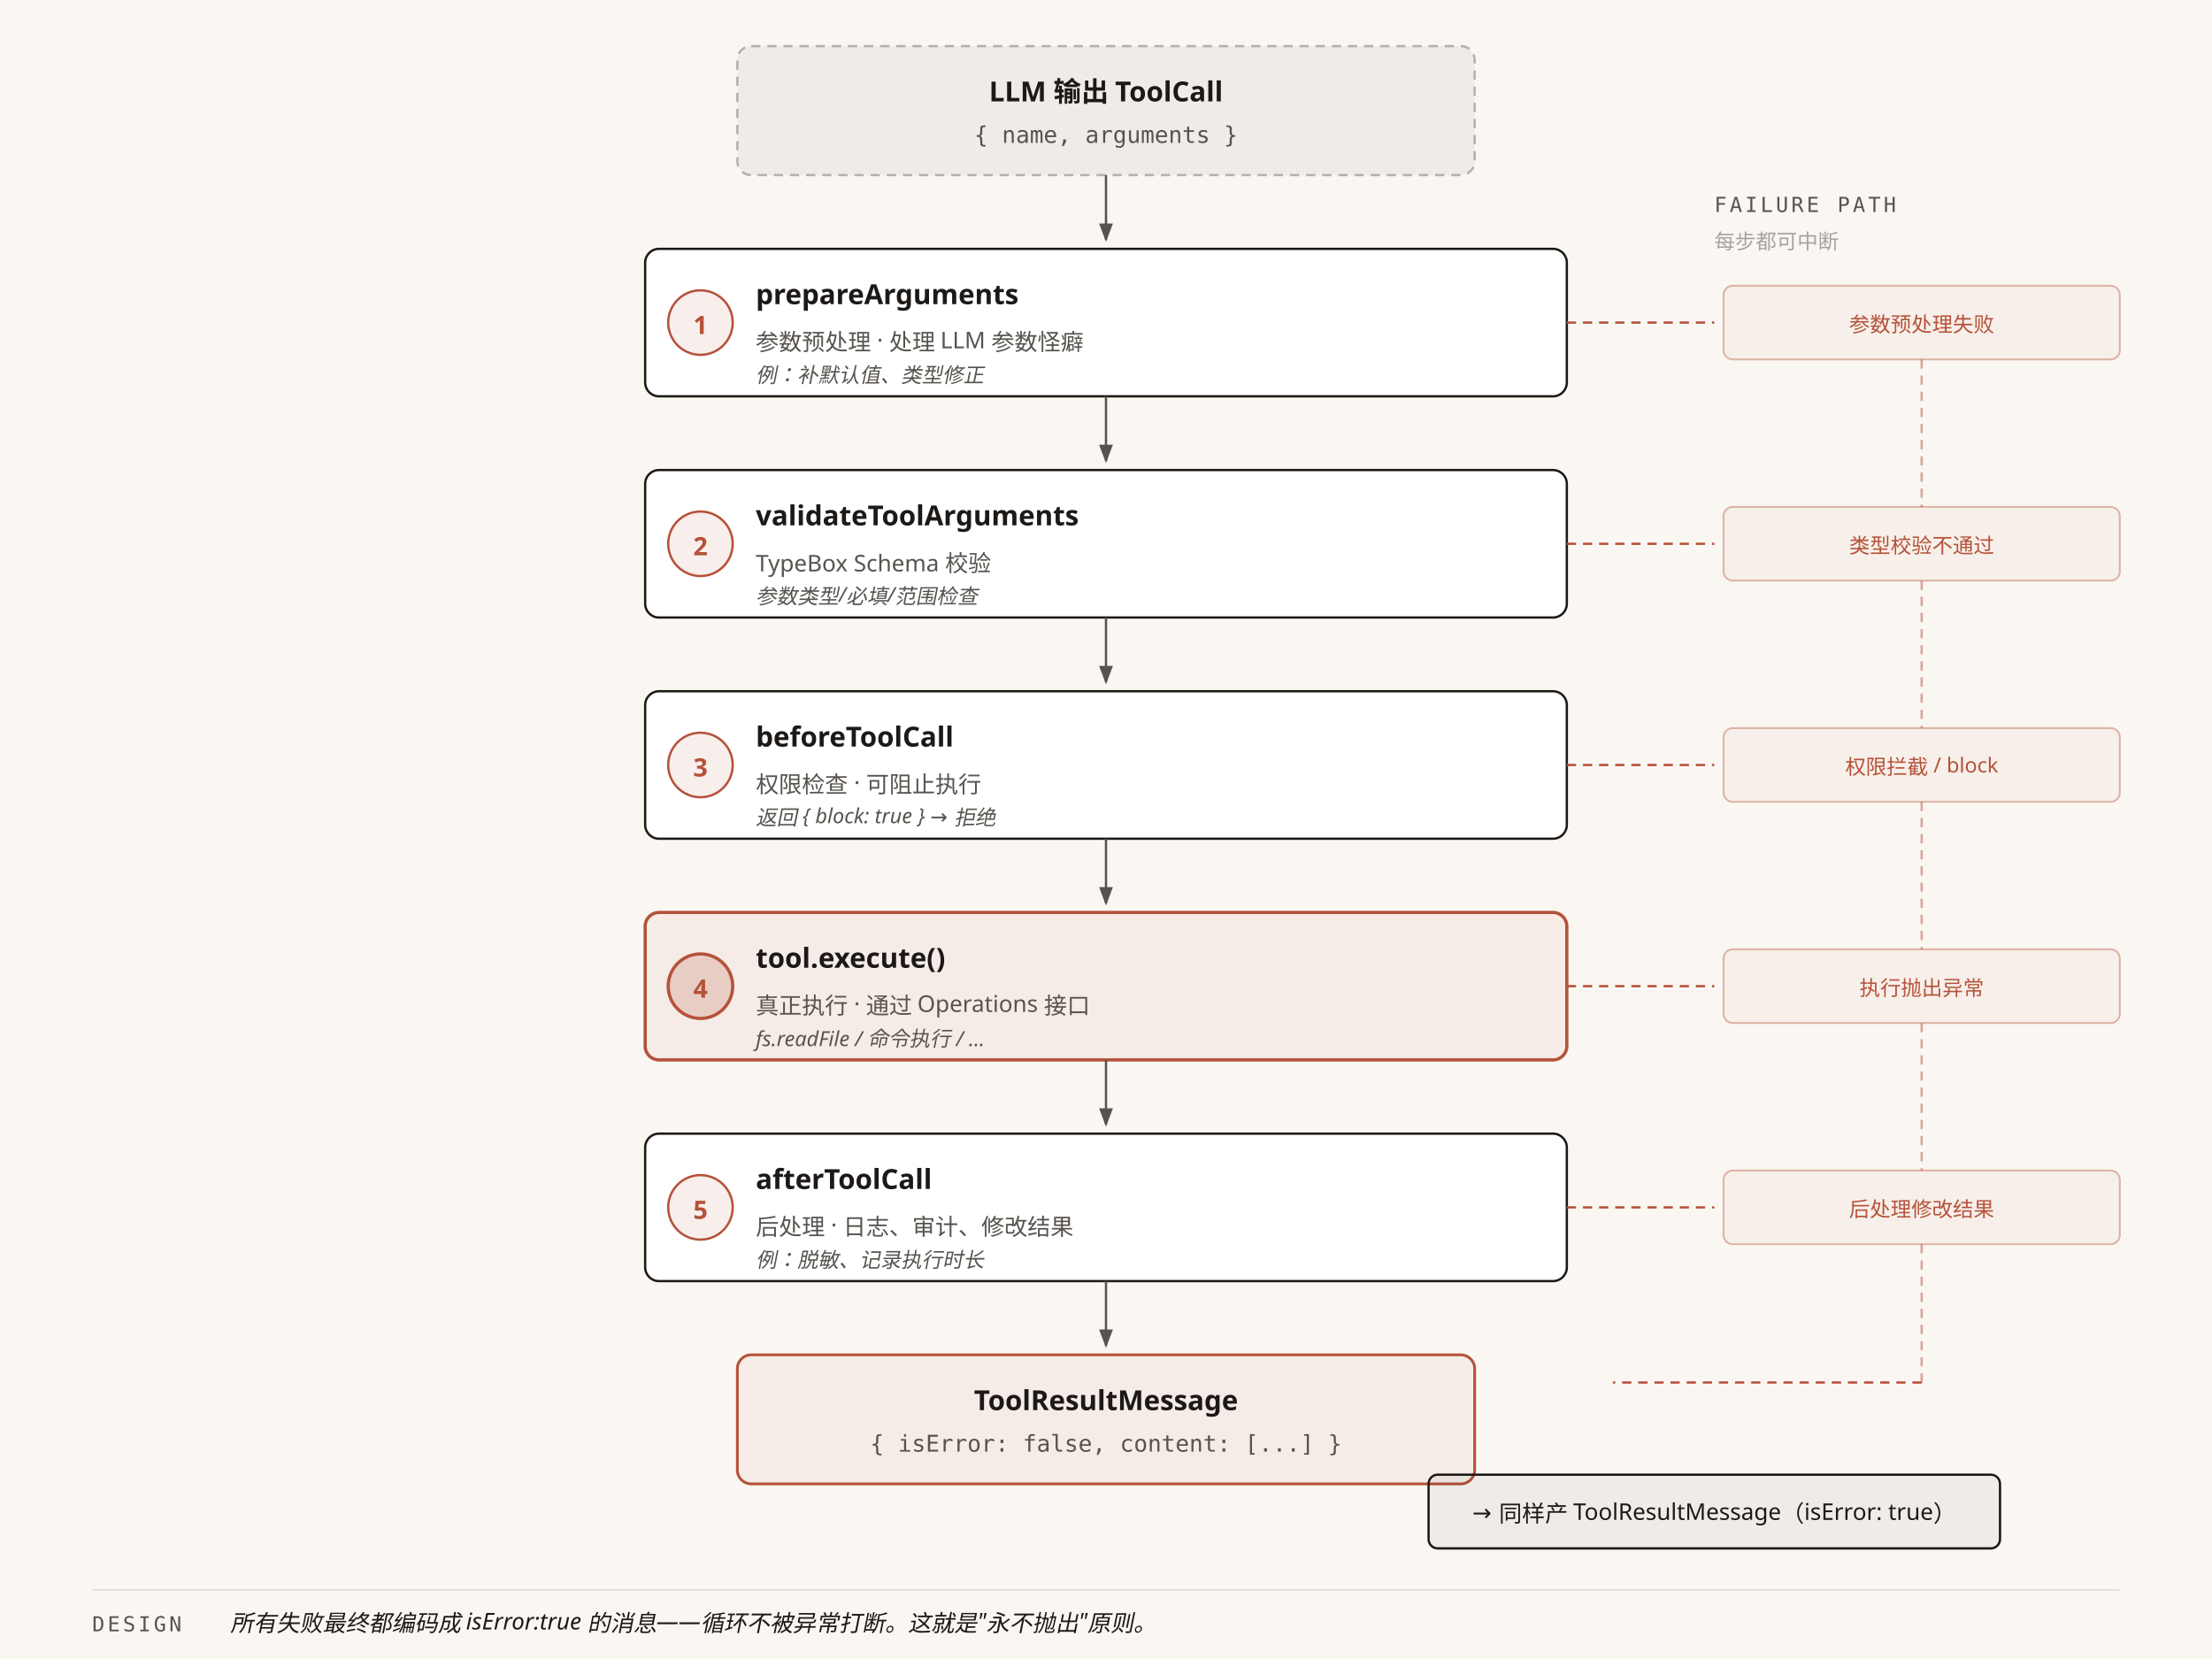
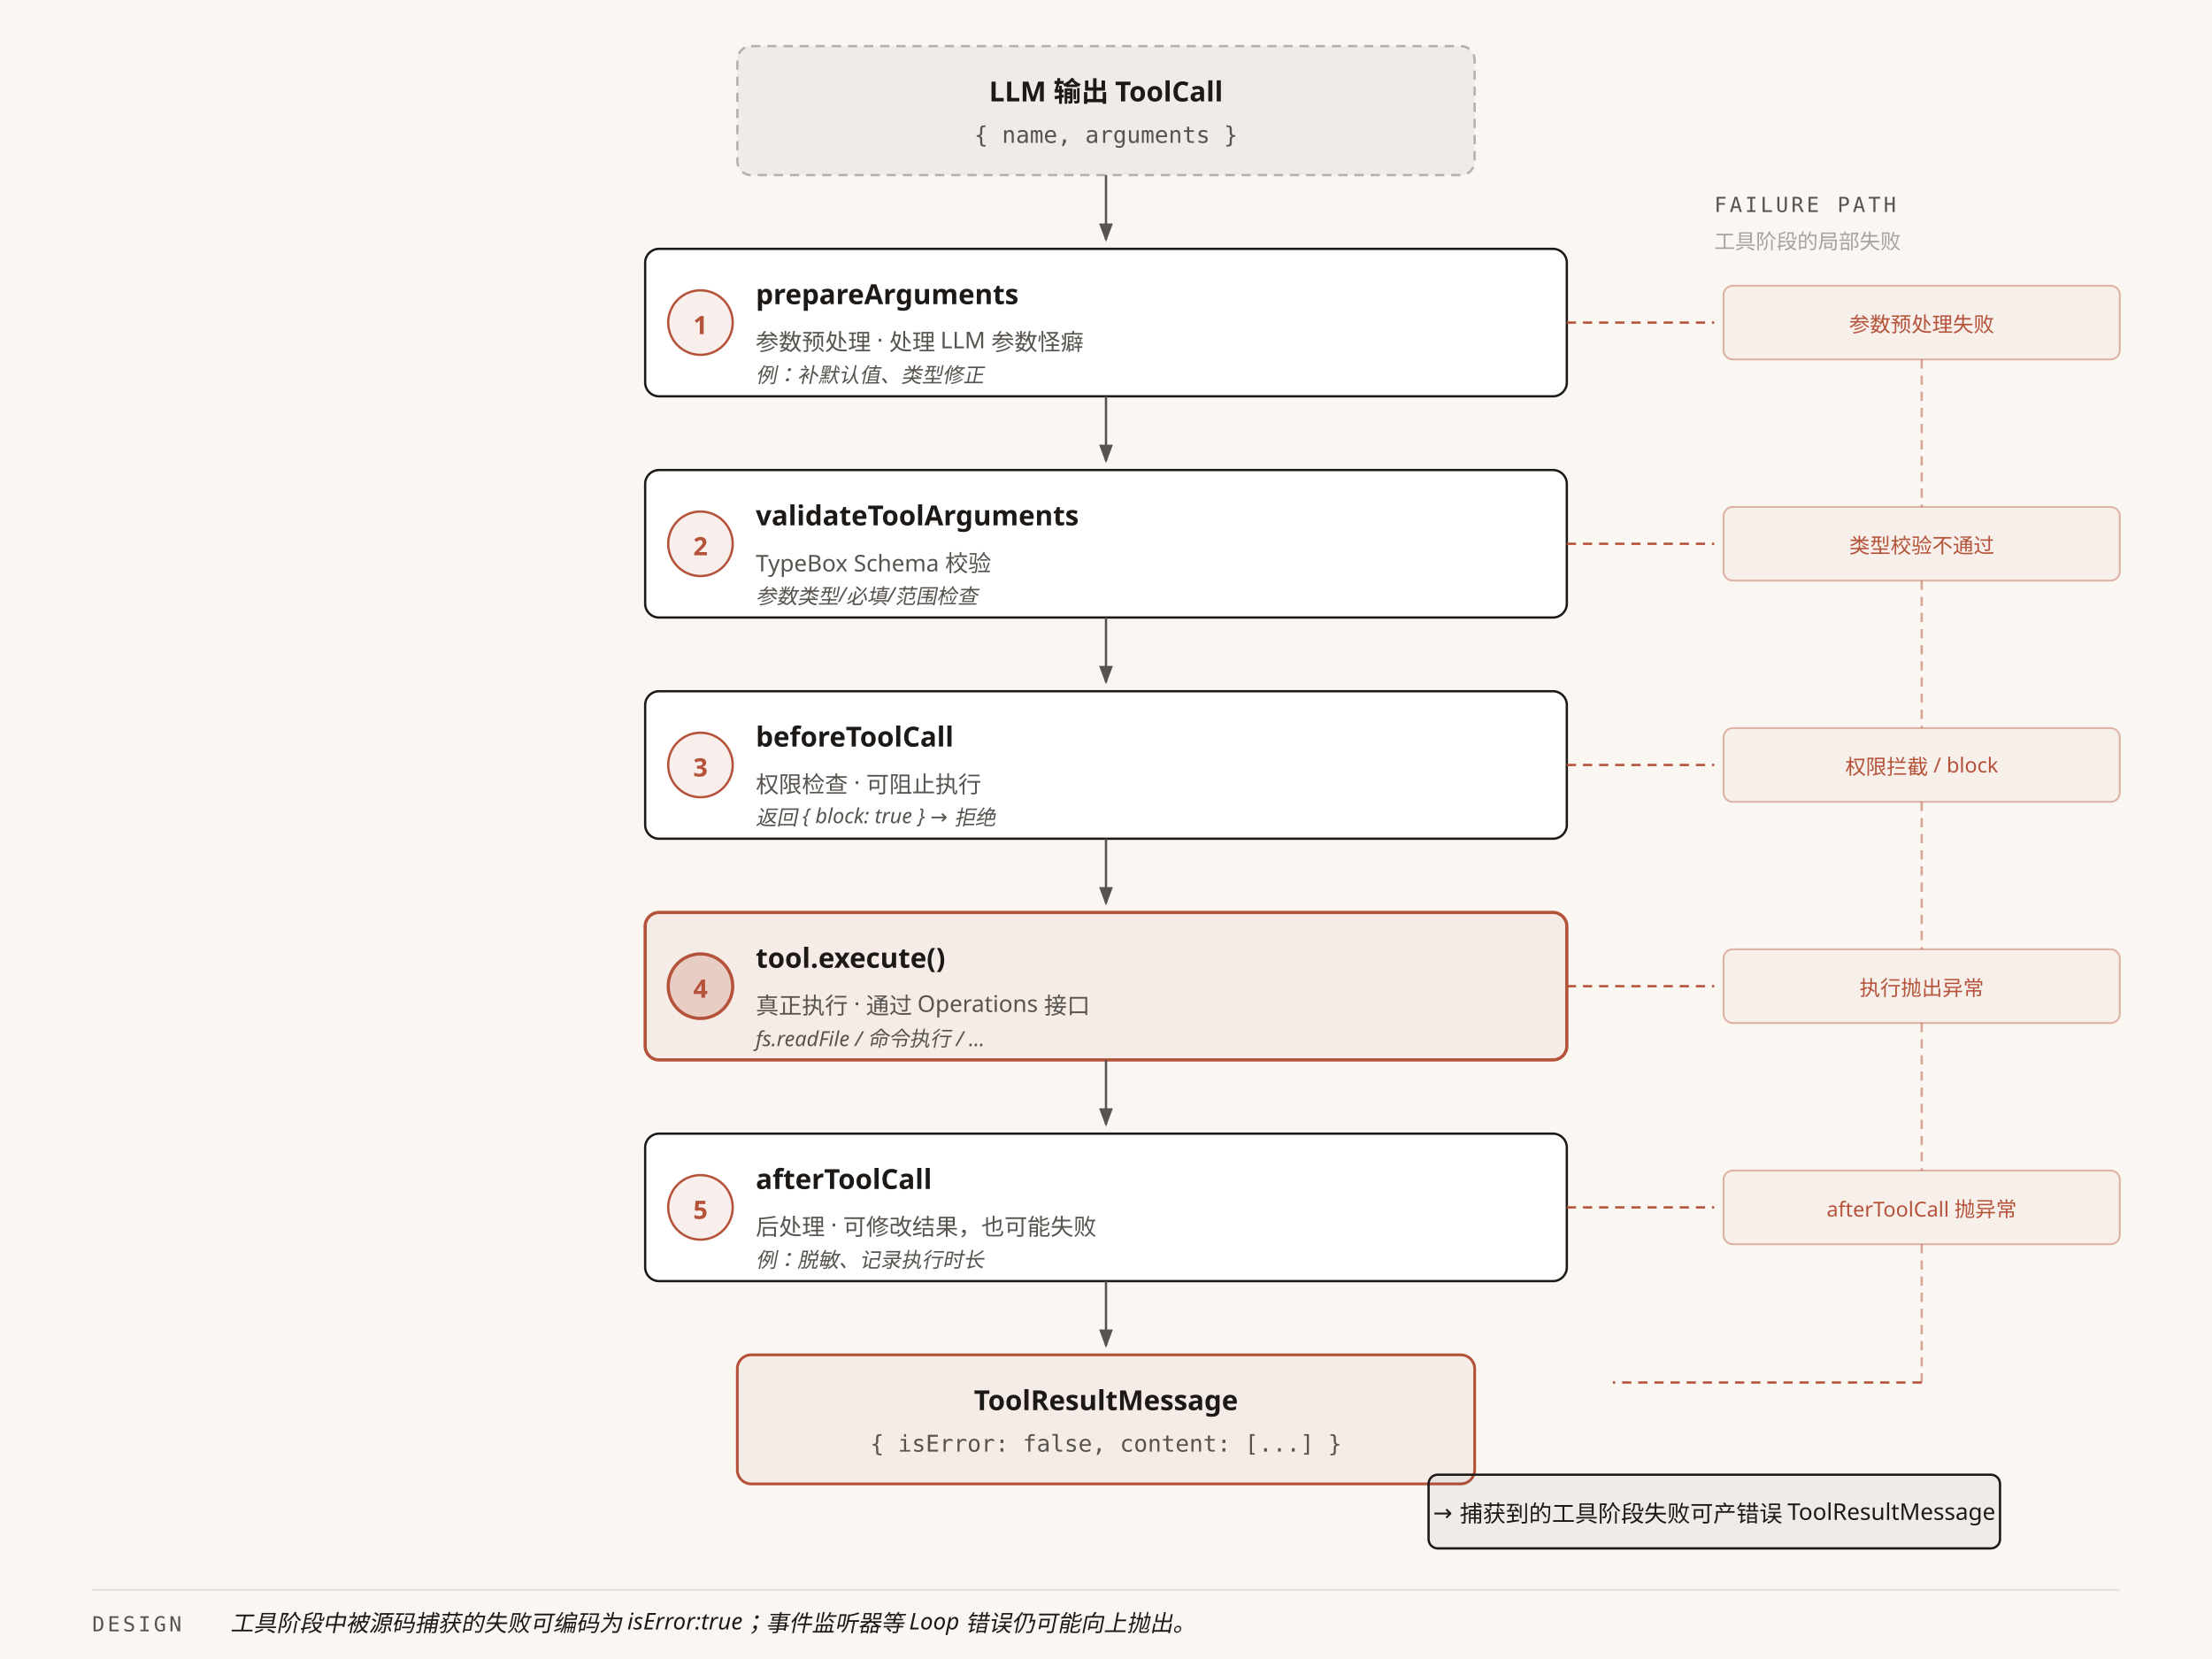
<svg xmlns="http://www.w3.org/2000/svg" viewBox="0 0 960 720">
  <defs>
    <marker id="arrow" markerWidth="8" markerHeight="6" refX="7" refY="3" orient="auto">
      <polygon points="0 0, 8 3, 0 6" fill="#57534e" />
    </marker>
    <marker id="arrow-accent" markerWidth="8" markerHeight="6" refX="7" refY="3" orient="auto">
      <polygon points="0 0, 8 3, 0 6" fill="#b5523a" />
    </marker>
  </defs>
  <rect width="960" height="720" fill="#faf7f2" />
  <rect x="320" y="20" width="320" height="56" rx="6" fill="rgba(28,25,23,0.05)" stroke="rgba(28,25,23,0.30)" stroke-width="1" stroke-dasharray="4,3" />
  <text x="480" y="44" fill="#1c1917" font-size="12" font-weight="600" font-family="'Geist', sans-serif" text-anchor="middle">LLM 输出 ToolCall</text>
  <text x="480" y="62" fill="#57534e" font-size="10" font-family="'Geist Mono', monospace" text-anchor="middle">{ name, arguments }</text>
  <line x1="480" y1="76" x2="480" y2="104" stroke="#57534e" stroke-width="1" marker-end="url(#arrow)" />
  <rect x="280" y="108" width="400" height="64" rx="6" fill="#ffffff" stroke="#1c1917" stroke-width="1" />
  <circle cx="304" cy="140" r="14" fill="rgba(181,82,58,0.10)" stroke="#b5523a" stroke-width="1" />
  <text x="304" y="145" fill="#b5523a" font-size="11" font-weight="600" font-family="'Geist', sans-serif" text-anchor="middle">1</text>
  <text x="328" y="132" fill="#1c1917" font-size="12" font-weight="600" font-family="'Geist', sans-serif">prepareArguments</text>
  <text x="328" y="152" fill="#57534e" font-size="10" font-family="'Geist', sans-serif">参数预处理 · 处理 LLM 参数怪癖</text>
  <text x="328" y="166" fill="#57534e" font-size="9" font-family="'Geist', sans-serif" font-style="italic">例：补默认值、类型修正</text>
  <line x1="480" y1="172" x2="480" y2="200" stroke="#57534e" stroke-width="1" marker-end="url(#arrow)" />
  <rect x="280" y="204" width="400" height="64" rx="6" fill="#ffffff" stroke="#1c1917" stroke-width="1" />
  <circle cx="304" cy="236" r="14" fill="rgba(181,82,58,0.10)" stroke="#b5523a" stroke-width="1" />
  <text x="304" y="241" fill="#b5523a" font-size="11" font-weight="600" font-family="'Geist', sans-serif" text-anchor="middle">2</text>
  <text x="328" y="228" fill="#1c1917" font-size="12" font-weight="600" font-family="'Geist', sans-serif">validateToolArguments</text>
  <text x="328" y="248" fill="#57534e" font-size="10" font-family="'Geist', sans-serif">TypeBox Schema 校验</text>
  <text x="328" y="262" fill="#57534e" font-size="9" font-family="'Geist', sans-serif" font-style="italic">参数类型/必填/范围检查</text>
  <line x1="480" y1="268" x2="480" y2="296" stroke="#57534e" stroke-width="1" marker-end="url(#arrow)" />
  <rect x="280" y="300" width="400" height="64" rx="6" fill="#ffffff" stroke="#1c1917" stroke-width="1" />
  <circle cx="304" cy="332" r="14" fill="rgba(181,82,58,0.10)" stroke="#b5523a" stroke-width="1" />
  <text x="304" y="337" fill="#b5523a" font-size="11" font-weight="600" font-family="'Geist', sans-serif" text-anchor="middle">3</text>
  <text x="328" y="324" fill="#1c1917" font-size="12" font-weight="600" font-family="'Geist', sans-serif">beforeToolCall</text>
  <text x="328" y="344" fill="#57534e" font-size="10" font-family="'Geist', sans-serif">权限检查 · 可阻止执行</text>
  <text x="328" y="358" fill="#57534e" font-size="9" font-family="'Geist', sans-serif" font-style="italic">返回 { block: true } → 拒绝</text>
  <line x1="480" y1="364" x2="480" y2="392" stroke="#57534e" stroke-width="1" marker-end="url(#arrow)" />
  <rect x="280" y="396" width="400" height="64" rx="6" fill="rgba(181,82,58,0.06)" stroke="#b5523a" stroke-width="1.4" />
  <circle cx="304" cy="428" r="14" fill="rgba(181,82,58,0.20)" stroke="#b5523a" stroke-width="1.4" />
  <text x="304" y="433" fill="#b5523a" font-size="11" font-weight="600" font-family="'Geist', sans-serif" text-anchor="middle">4</text>
  <text x="328" y="420" fill="#1c1917" font-size="12" font-weight="600" font-family="'Geist', sans-serif">tool.execute()</text>
  <text x="328" y="440" fill="#57534e" font-size="10" font-family="'Geist', sans-serif">真正执行 · 通过 Operations 接口</text>
  <text x="328" y="454" fill="#57534e" font-size="9" font-family="'Geist', sans-serif" font-style="italic">fs.readFile / 命令执行 / ...</text>
  <line x1="480" y1="460" x2="480" y2="488" stroke="#57534e" stroke-width="1" marker-end="url(#arrow)" />
  <rect x="280" y="492" width="400" height="64" rx="6" fill="#ffffff" stroke="#1c1917" stroke-width="1" />
  <circle cx="304" cy="524" r="14" fill="rgba(181,82,58,0.10)" stroke="#b5523a" stroke-width="1" />
  <text x="304" y="529" fill="#b5523a" font-size="11" font-weight="600" font-family="'Geist', sans-serif" text-anchor="middle">5</text>
  <text x="328" y="516" fill="#1c1917" font-size="12" font-weight="600" font-family="'Geist', sans-serif">afterToolCall</text>
-   <text x="328" y="536" fill="#57534e" font-size="10" font-family="'Geist', sans-serif">后处理 · 日志、审计、修改结果</text>
+   <text x="328" y="536" fill="#57534e" font-size="10" font-family="'Geist', sans-serif">后处理 · 可修改结果，也可能失败</text>
  <text x="328" y="550" fill="#57534e" font-size="9" font-family="'Geist', sans-serif" font-style="italic">例：脱敏、记录执行时长</text>
  <line x1="480" y1="556" x2="480" y2="584" stroke="#57534e" stroke-width="1" marker-end="url(#arrow)" />
  <rect x="320" y="588" width="320" height="56" rx="6" fill="rgba(181,82,58,0.06)" stroke="#b5523a" stroke-width="1.2" />
  <text x="480" y="612" fill="#1c1917" font-size="12" font-weight="600" font-family="'Geist', sans-serif" text-anchor="middle">ToolResultMessage</text>
  <text x="480" y="630" fill="#57534e" font-size="10" font-family="'Geist Mono', monospace" text-anchor="middle">{ isError: false, content: [...] }</text>
  <text x="744" y="92" fill="#57534e" font-size="9" font-family="'Geist Mono', monospace" letter-spacing="0.14em">FAILURE PATH</text>
-   <text x="744" y="108" fill="#a8a29e" font-size="9" font-family="'Geist', sans-serif">每步都可中断</text>
+   <text x="744" y="108" fill="#a8a29e" font-size="9" font-family="'Geist', sans-serif">工具阶段的局部失败</text>
  <line x1="680" y1="140" x2="744" y2="140" stroke="#b5523a" stroke-width="1" stroke-dasharray="4,3" />
  <line x1="680" y1="236" x2="744" y2="236" stroke="#b5523a" stroke-width="1" stroke-dasharray="4,3" />
  <line x1="680" y1="332" x2="744" y2="332" stroke="#b5523a" stroke-width="1" stroke-dasharray="4,3" />
  <line x1="680" y1="428" x2="744" y2="428" stroke="#b5523a" stroke-width="1" stroke-dasharray="4,3" />
  <line x1="680" y1="524" x2="744" y2="524" stroke="#b5523a" stroke-width="1" stroke-dasharray="4,3" />
  <rect x="748" y="124" width="172" height="32" rx="4" fill="rgba(181,82,58,0.05)" stroke="rgba(181,82,58,0.40)" stroke-width="0.8" />
  <text x="834" y="144" fill="#b5523a" font-size="9" font-family="'Geist', sans-serif" text-anchor="middle">参数预处理失败</text>
  <rect x="748" y="220" width="172" height="32" rx="4" fill="rgba(181,82,58,0.05)" stroke="rgba(181,82,58,0.40)" stroke-width="0.8" />
  <text x="834" y="240" fill="#b5523a" font-size="9" font-family="'Geist', sans-serif" text-anchor="middle">类型校验不通过</text>
  <rect x="748" y="316" width="172" height="32" rx="4" fill="rgba(181,82,58,0.05)" stroke="rgba(181,82,58,0.40)" stroke-width="0.8" />
  <text x="834" y="336" fill="#b5523a" font-size="9" font-family="'Geist', sans-serif" text-anchor="middle">权限拦截 / block</text>
  <rect x="748" y="412" width="172" height="32" rx="4" fill="rgba(181,82,58,0.05)" stroke="rgba(181,82,58,0.40)" stroke-width="0.8" />
  <text x="834" y="432" fill="#b5523a" font-size="9" font-family="'Geist', sans-serif" text-anchor="middle">执行抛出异常</text>
  <rect x="748" y="508" width="172" height="32" rx="4" fill="rgba(181,82,58,0.05)" stroke="rgba(181,82,58,0.40)" stroke-width="0.8" />
-   <text x="834" y="528" fill="#b5523a" font-size="9" font-family="'Geist', sans-serif" text-anchor="middle">后处理修改结果</text>
+   <text x="834" y="528" fill="#b5523a" font-size="9" font-family="'Geist', sans-serif" text-anchor="middle">afterToolCall 抛异常</text>
  <path d="M 834 156 L 834 220 M 834 252 L 834 316 M 834 348 L 834 412 M 834 444 L 834 508 M 834 540 L 834 600" fill="none" stroke="#b5523a" stroke-width="1" stroke-dasharray="4,3" opacity="0.5" />
  <path d="M 834 600 L 700 600" stroke="#b5523a" stroke-width="1" stroke-dasharray="4,3" />
  <rect x="620" y="640" width="248" height="32" rx="4" fill="rgba(28,25,23,0.05)" stroke="#1c1917" stroke-width="1" />
-   <text x="744" y="660" fill="#1c1917" font-size="10" font-family="'Geist', sans-serif" text-anchor="middle">→ 同样产 ToolResultMessage（isError: true）</text>
+   <text x="744" y="660" fill="#1c1917" font-size="10" font-family="'Geist', sans-serif" text-anchor="middle">→ 捕获到的工具阶段失败可产错误 ToolResultMessage</text>
  <line x1="40" y1="690" x2="920" y2="690" stroke="rgba(28,25,23,0.10)" stroke-width="0.8" />
  <text x="40" y="708" fill="#57534e" font-size="9" font-family="'Geist Mono', monospace" letter-spacing="0.14em">DESIGN</text>
  <text x="100" y="708" fill="#1c1917" font-size="10" font-family="'Geist', sans-serif" font-style="italic">
-       所有失败最终都编码成 isError:true 的消息——循环不被异常打断。这就是"永不抛出"原则。
+       工具阶段中被源码捕获的失败可编码为 isError:true；事件监听器等 Loop 错误仍可能向上抛出。
    </text>
</svg>
